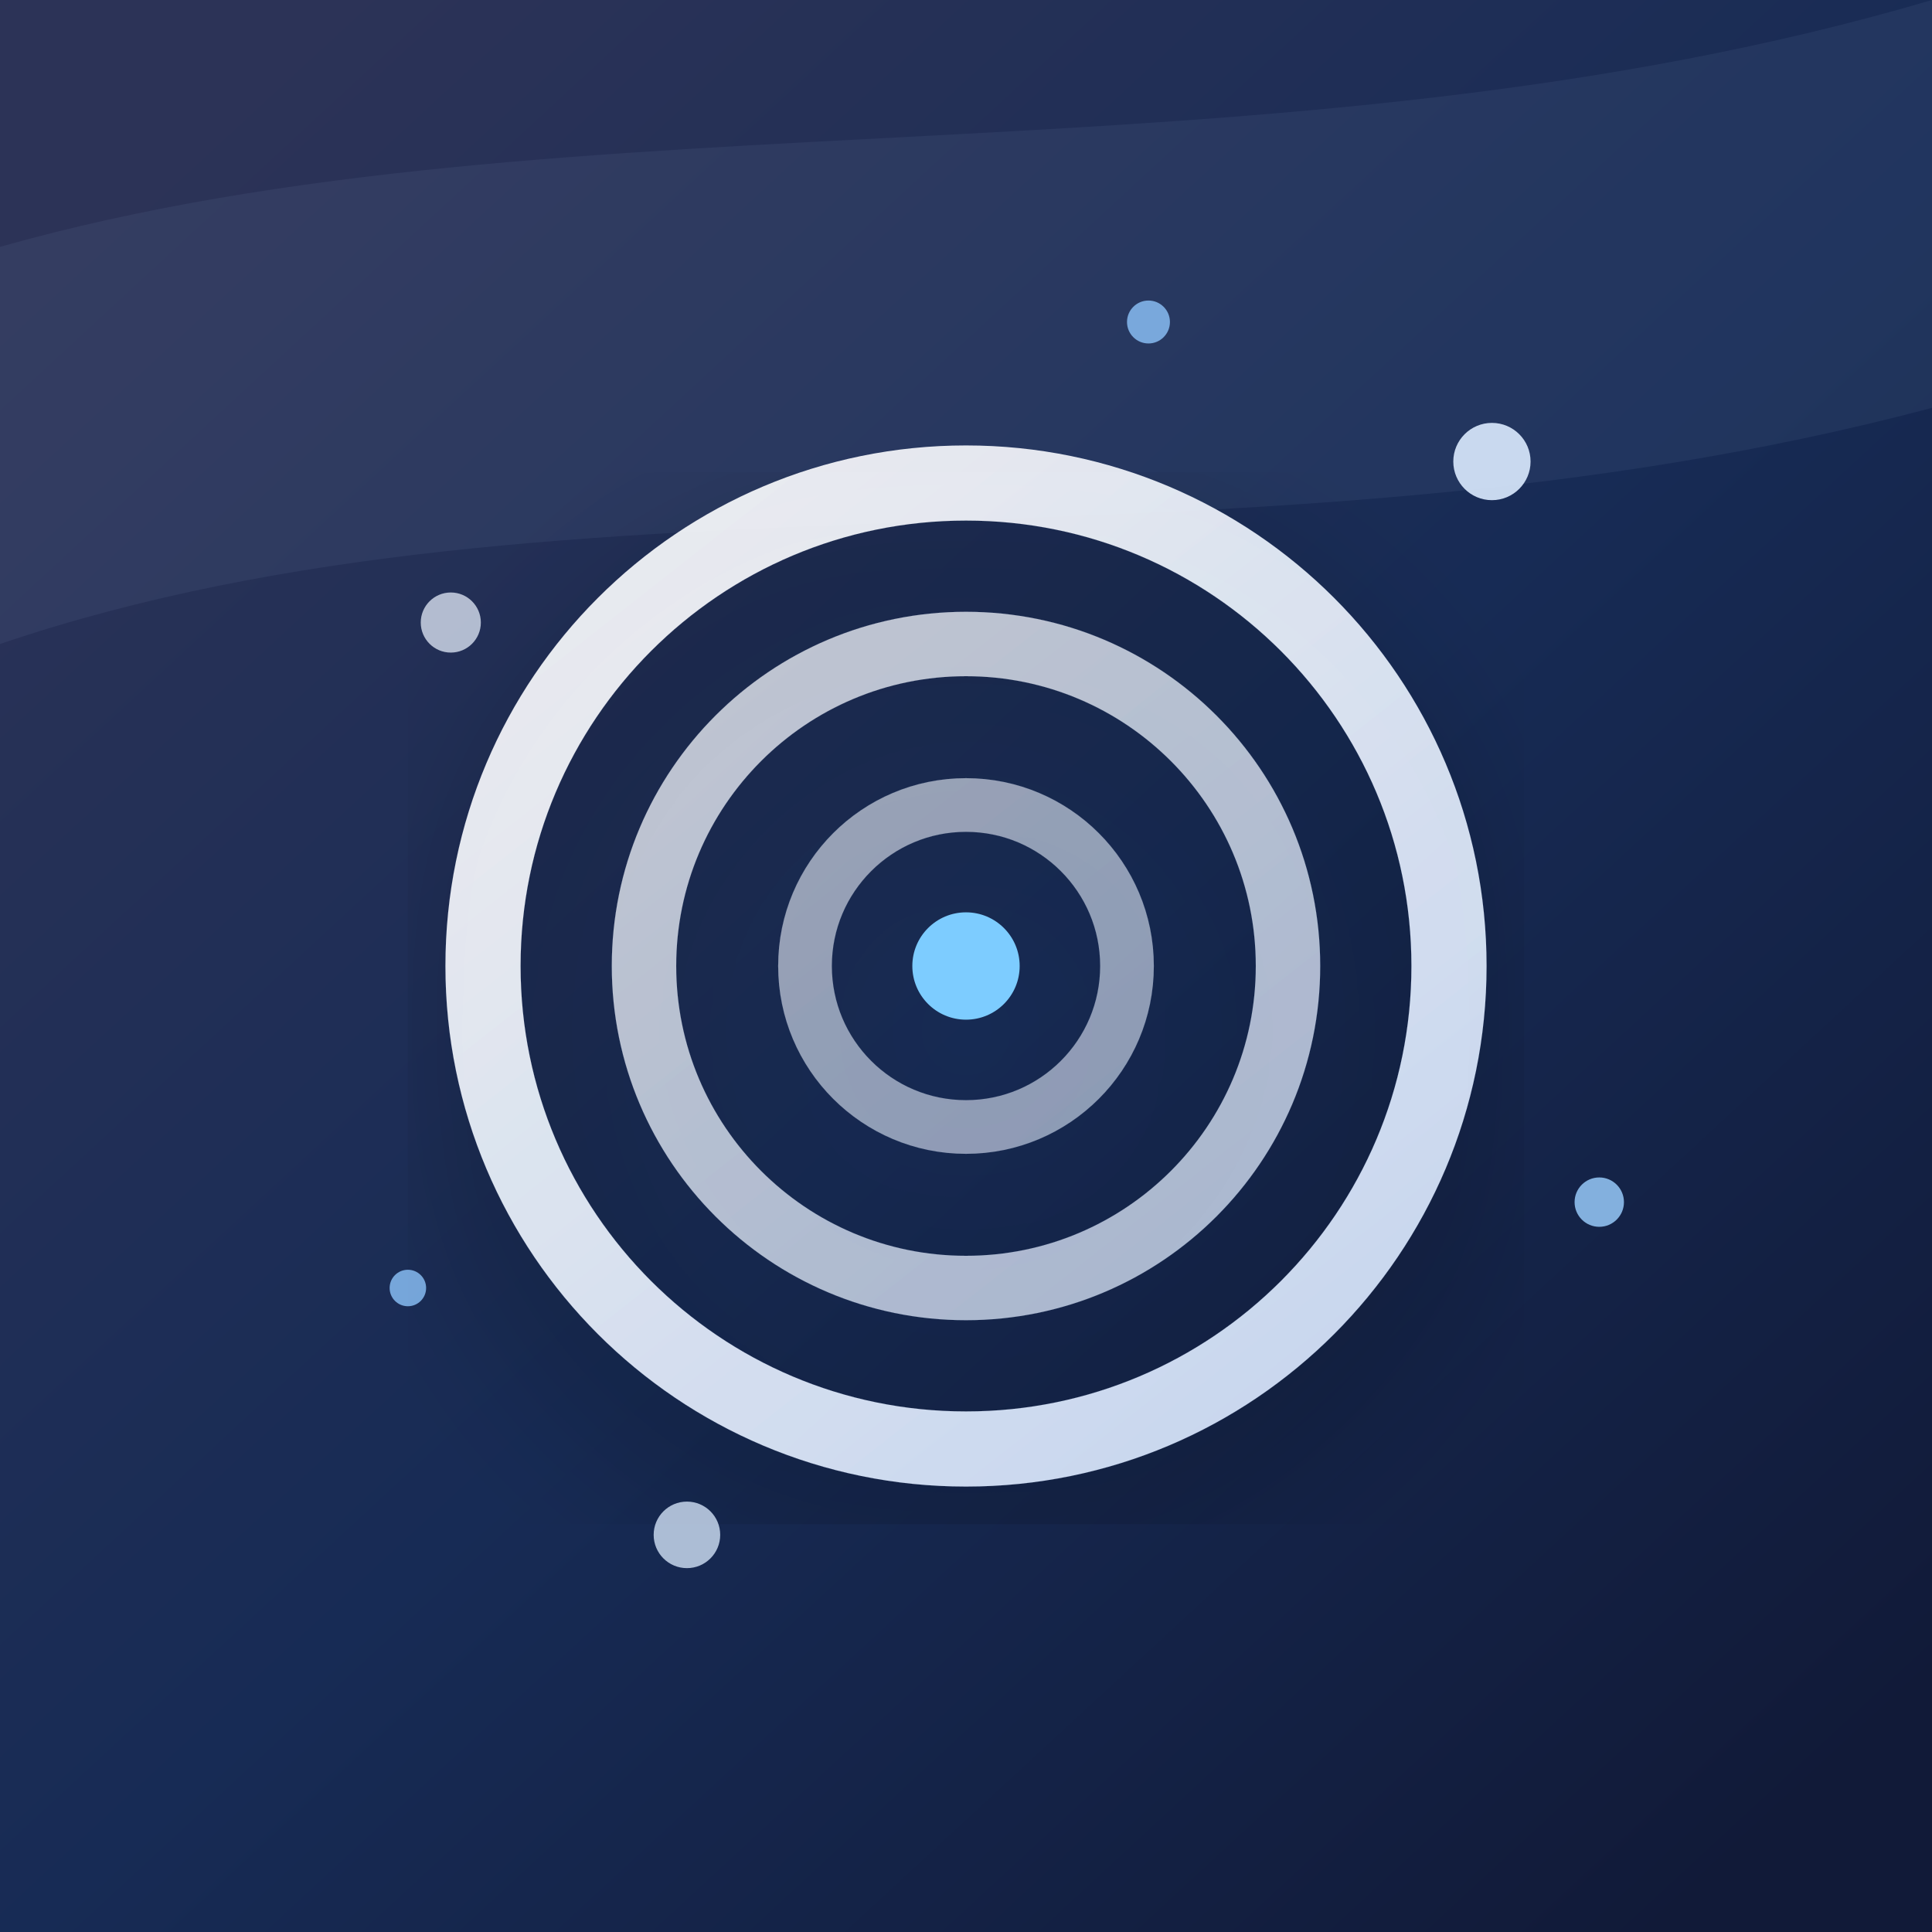
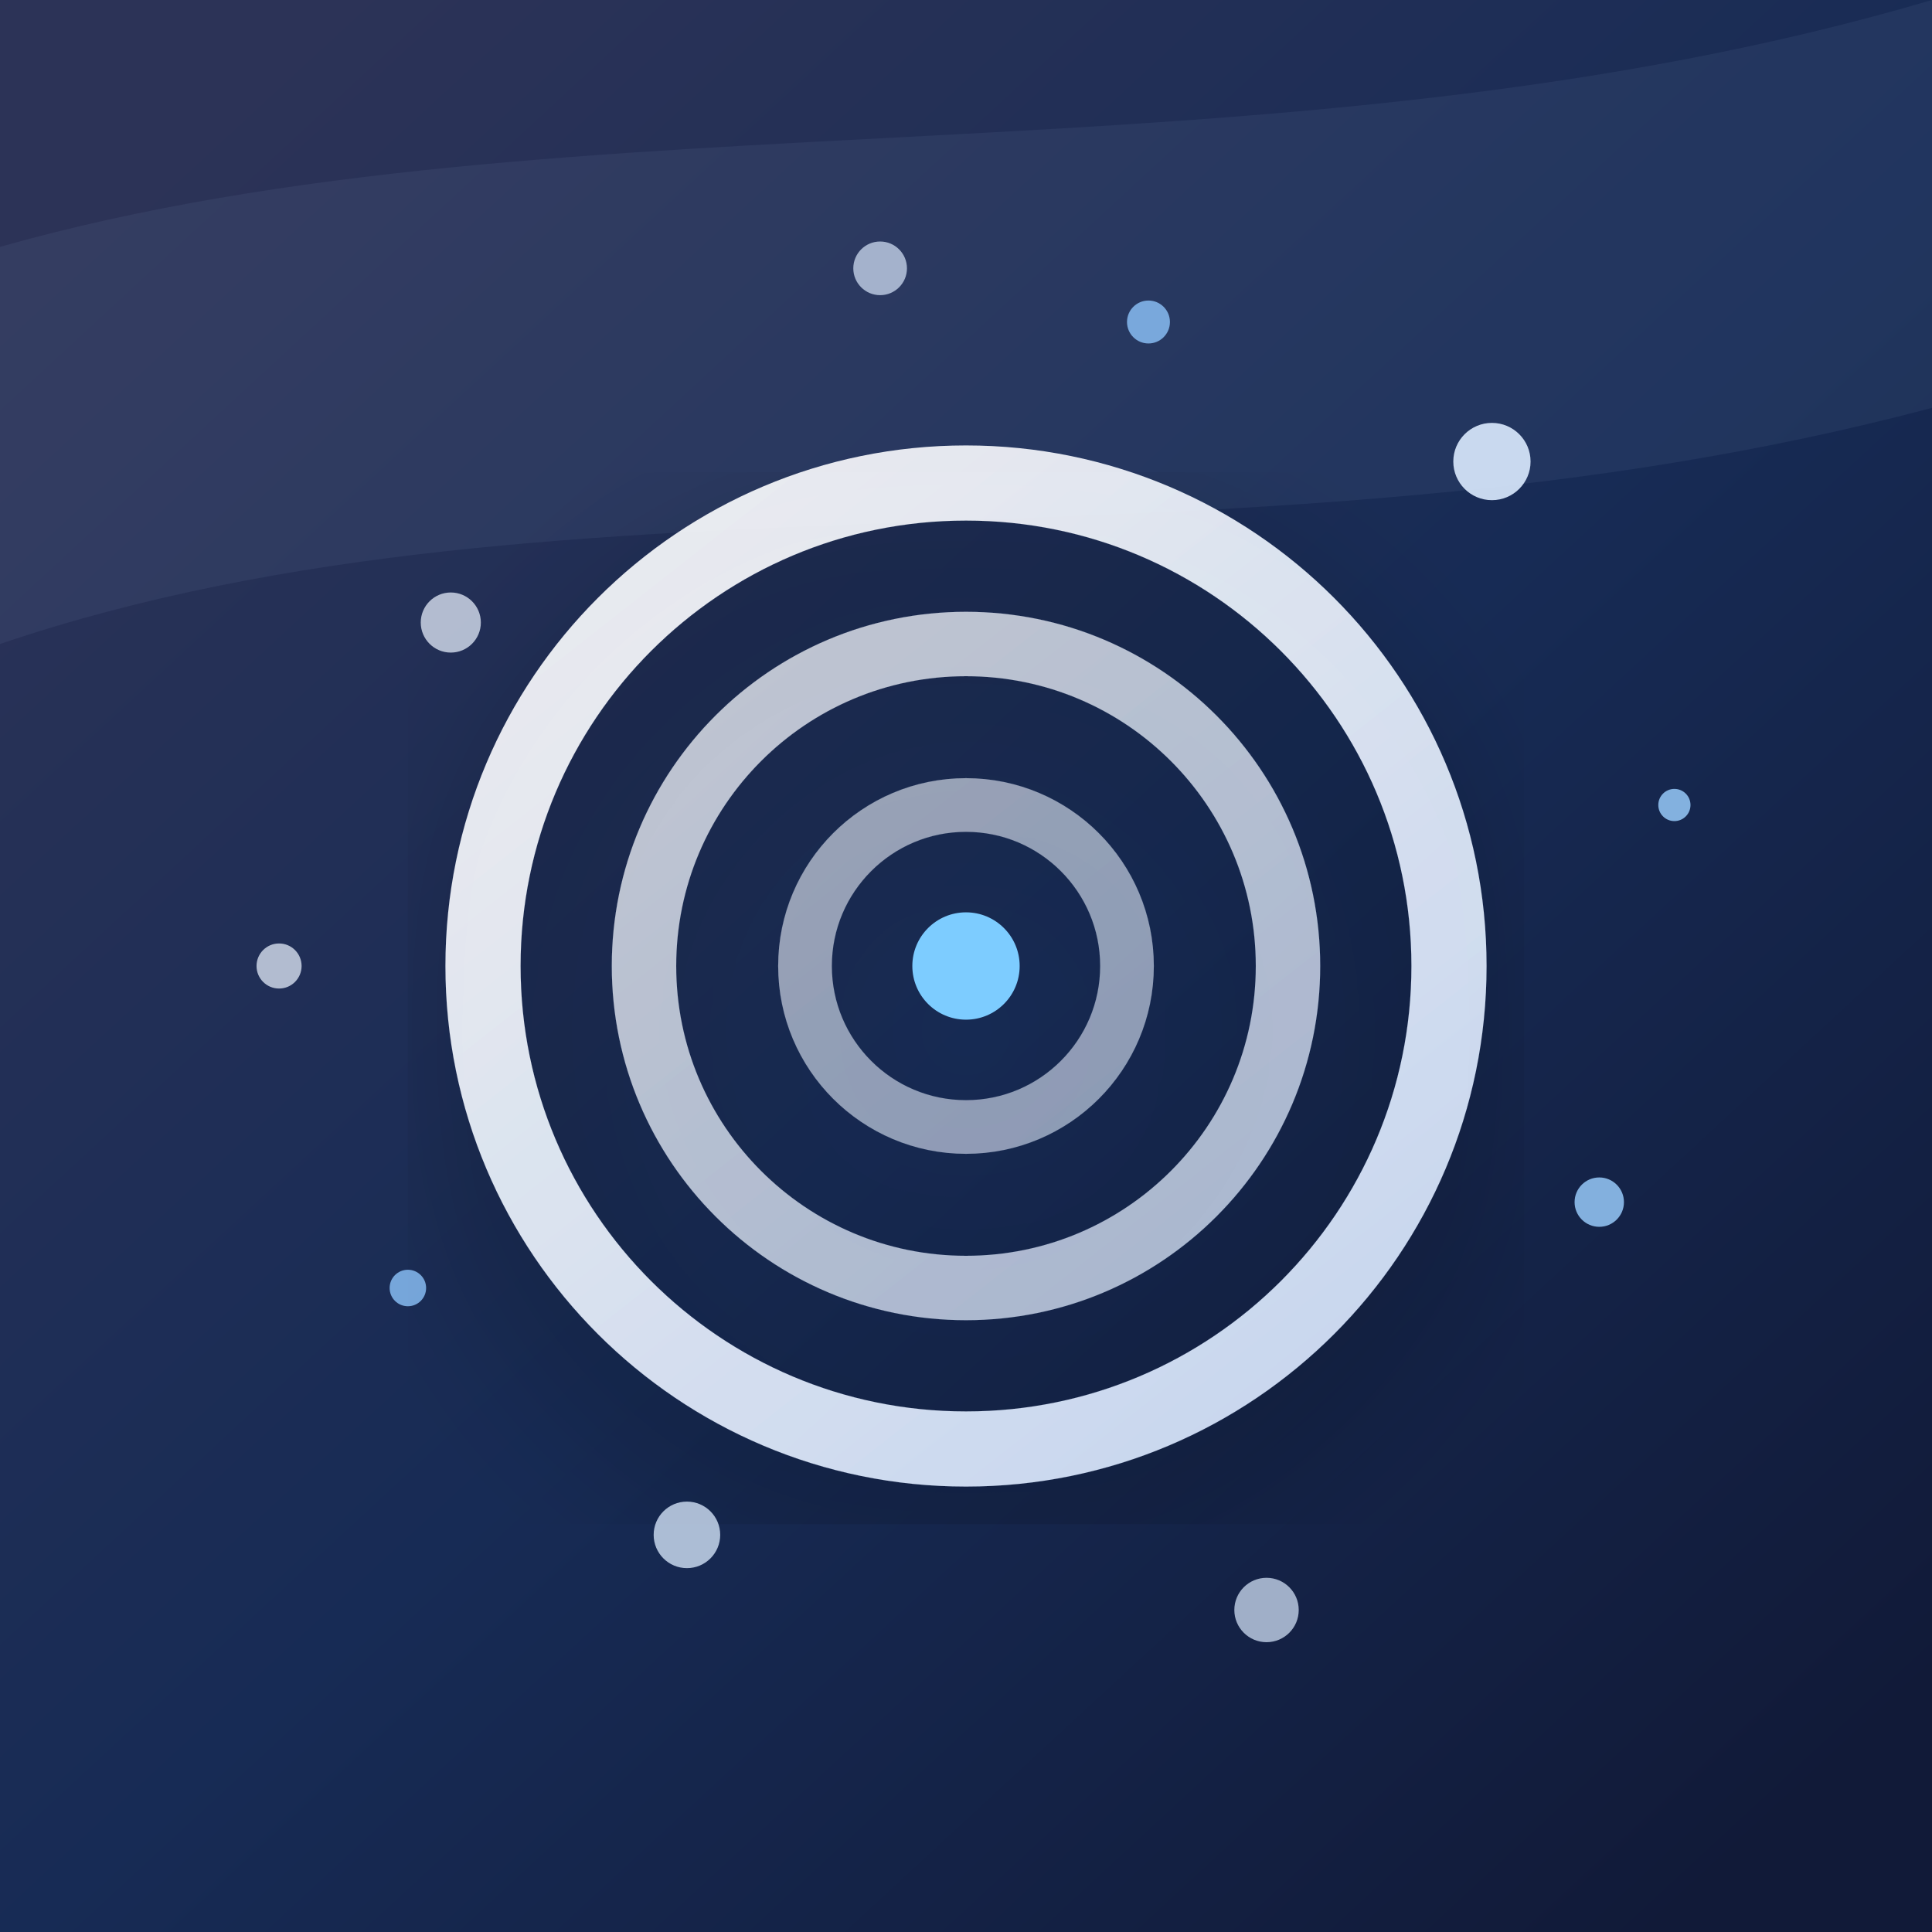
<svg xmlns="http://www.w3.org/2000/svg" viewBox="0 0 180 180">
  <defs>
    <linearGradient id="ground" x1="18" y1="12" x2="165" y2="171" gradientUnits="userSpaceOnUse">
      <stop stop-color="#2C3357" />
      <stop offset=".52" stop-color="#172B55" />
      <stop offset="1" stop-color="#111A38" />
    </linearGradient>
    <linearGradient id="glyph" x1="58" y1="48" x2="124" y2="132" gradientUnits="userSpaceOnUse">
      <stop stop-color="#FFFFFF" />
      <stop offset="1" stop-color="#D9E8FF" />
    </linearGradient>
    <radialGradient id="glow" cx="0" cy="0" r="1" gradientTransform="translate(90 90) rotate(90) scale(42)">
      <stop stop-color="#69B8FF" stop-opacity=".42" />
      <stop offset="1" stop-color="#69B8FF" stop-opacity="0" />
    </radialGradient>
    <filter id="soft" x="38" y="38" width="104" height="104" filterUnits="userSpaceOnUse">
      <feDropShadow dx="0" dy="6" stdDeviation="7" flood-color="#020611" flood-opacity=".32" />
    </filter>
  </defs>
  <rect width="180" height="180" fill="url(#ground)" />
  <path d="M0 23C53 8 119 18 180 0v38C116 55 53 42 0 60V23Z" fill="#BED7FF" opacity=".06" />
  <circle cx="90" cy="90" r="51" fill="url(#glow)" />
  <g filter="url(#soft)" fill="none" stroke="url(#glyph)" stroke-linecap="round">
    <circle cx="90" cy="90" r="45" stroke-width="7" opacity=".9" />
    <circle cx="90" cy="90" r="30" stroke-width="6" opacity=".72" />
    <circle cx="90" cy="90" r="15" stroke-width="5" opacity=".56" />
  </g>
  <circle cx="90" cy="90" r="5" fill="#7DCCFF" />
  <circle cx="139" cy="43" r="3.6" fill="#DCEBFF" opacity=".9" />
  <circle cx="107" cy="30" r="2" fill="#8FC8FF" opacity=".78" />
+   <circle cx="82" cy="25" r="2.5" fill="#DCEBFF" opacity=".68" />
  <circle cx="42" cy="58" r="2.8" fill="#EAF3FF" opacity=".72" />
+   <circle cx="156" cy="75" r="1.5" fill="#9BD0FF" opacity=".82" />
  <circle cx="149" cy="112" r="2.3" fill="#9BD0FF" opacity=".82" />
+   <circle cx="118" cy="150" r="3" fill="#DCEBFF" opacity=".7" />
  <circle cx="64" cy="143" r="3.1" fill="#DCEBFF" opacity=".76" />
  <circle cx="38" cy="120" r="1.7" fill="#8FC8FF" opacity=".78" />
+   <circle cx="26" cy="90" r="2.1" fill="#EAF3FF" opacity=".72" />
</svg>
